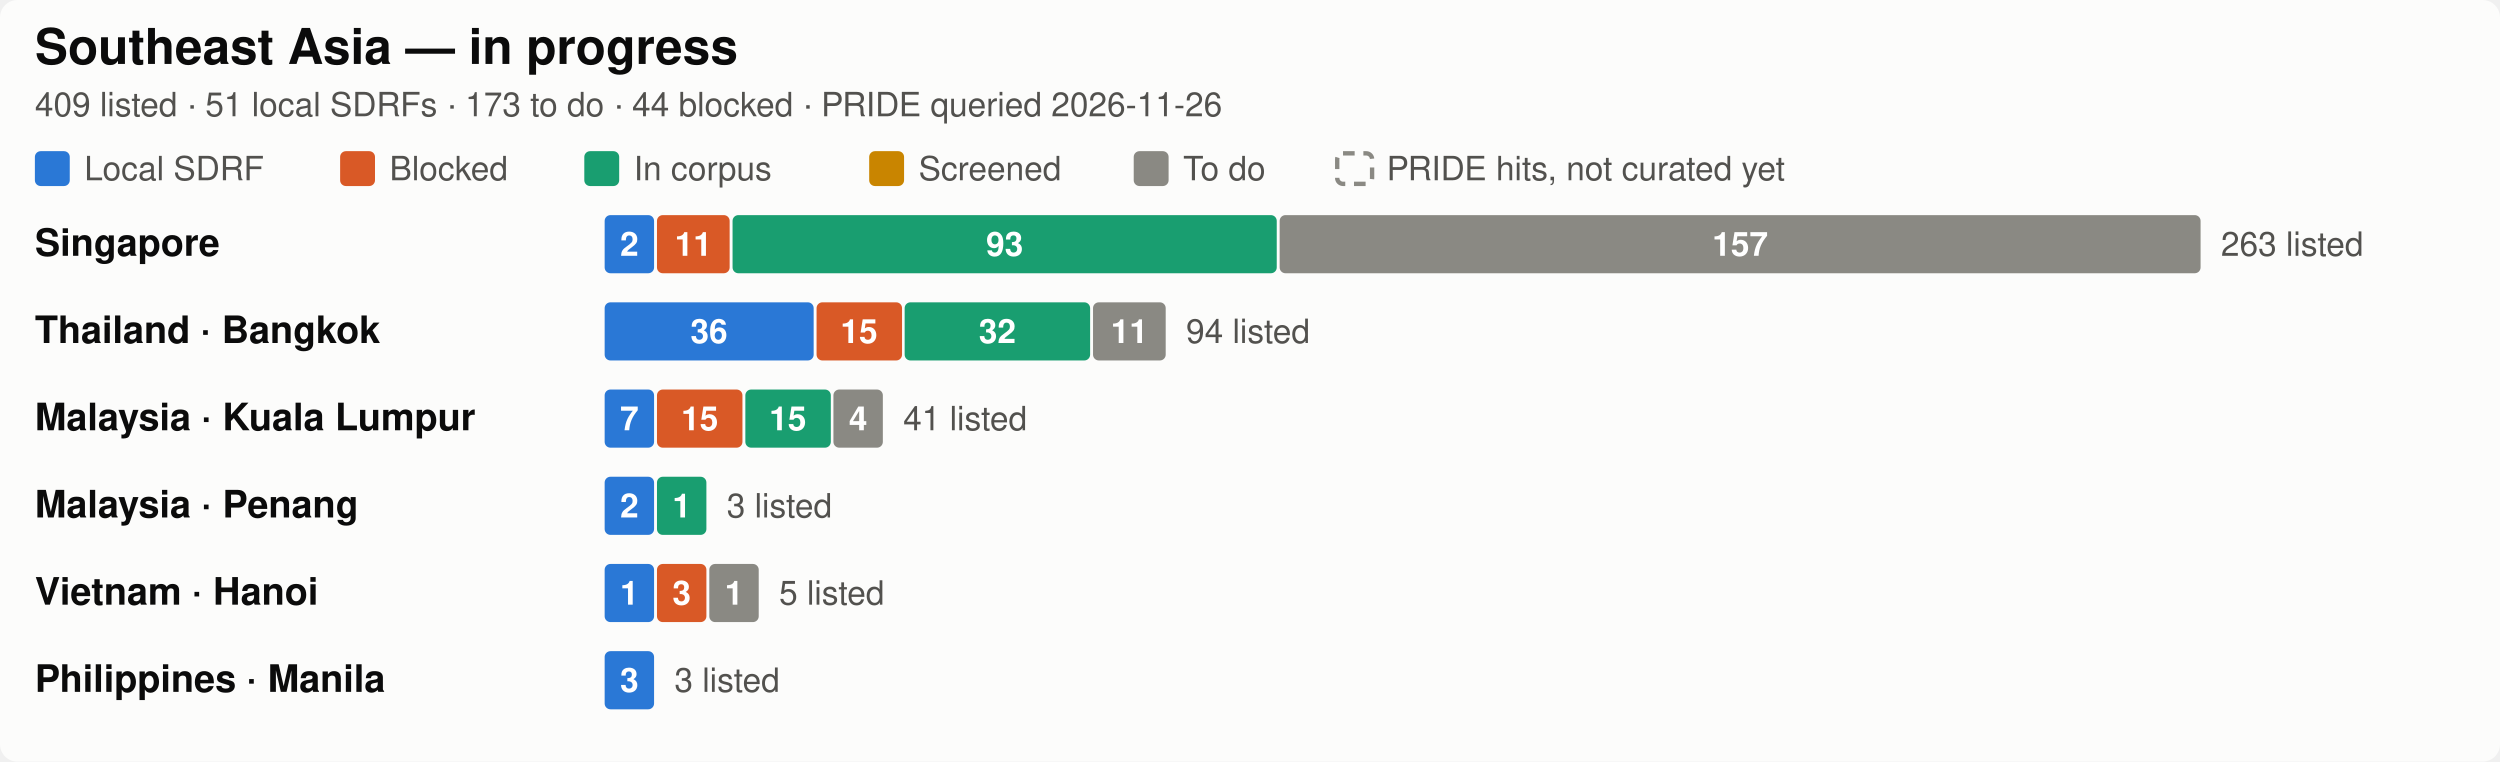
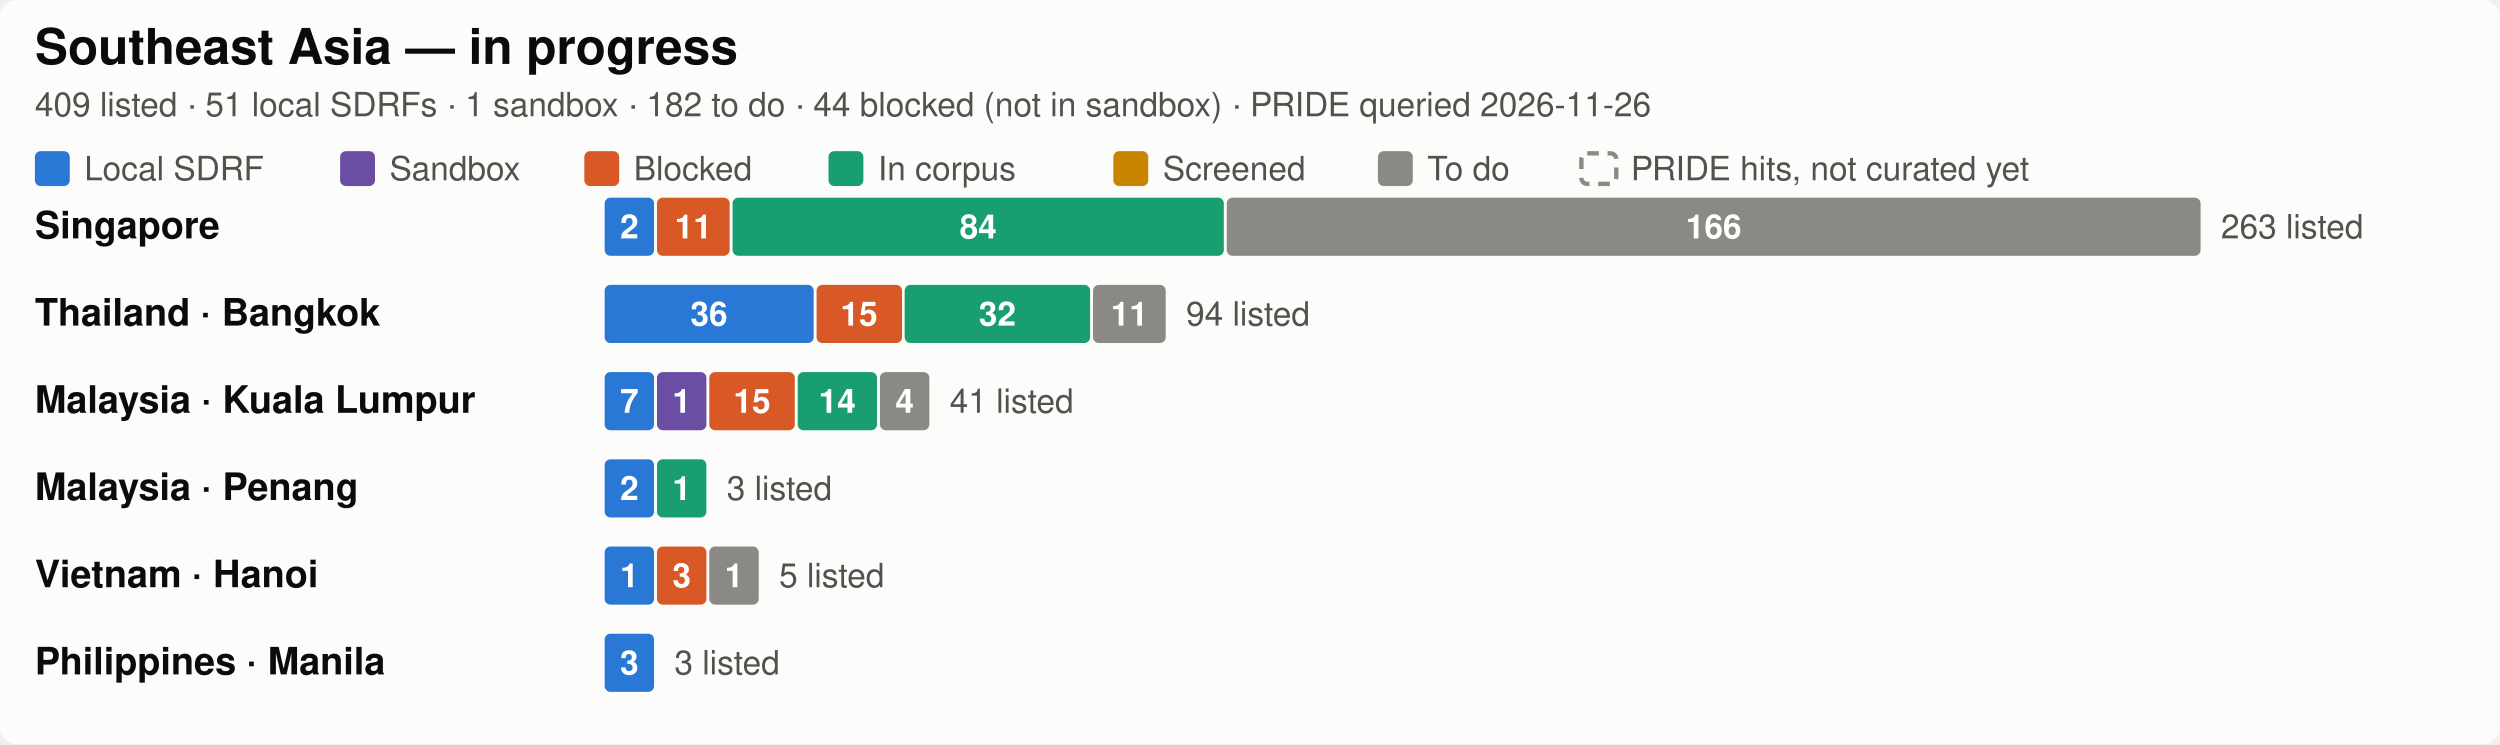
- <svg xmlns="http://www.w3.org/2000/svg" width="860" height="262" viewBox="0 0 860 262" role="img" aria-label="Southeast Asia SDRF progress by city">
+ <svg xmlns="http://www.w3.org/2000/svg" width="860" height="256.0" viewBox="0 0 860 256.0" role="img" aria-label="Southeast Asia SDRF progress by city">
  <style>
  .bg { fill: #fcfcfb; }
  .title { fill: #0b0b0b; font-size: 17px; font-weight: 600; }
  .city { fill: #0b0b0b; font-size: 13px; font-weight: 600; }
  .sub, .legend, .total, .axis { fill: #52514e; font-size: 11.5px; }
  .seg { font-size: 11.5px; font-weight: 600; fill: #ffffff; font-variant-numeric: tabular-nums; }
  .uncurated { fill: none; stroke: #8a8983; stroke-width: 1.5; stroke-dasharray: 4 3; }
  .grid { stroke: #e8e7e2; stroke-width: 1; }
  text { font-family: -apple-system, "Segoe UI", Helvetica, Arial, sans-serif; }
  .c-annotated { fill: #2a78d6; }
+   .c-sandbox { fill: #6b4ea3; }
  .c-blocked { fill: #d95926; }
  .c-in_corpus { fill: #199e70; }
  .c-screened { fill: #c98500; }
  .c-todo { fill: #8a8983; }

  @media (prefers-color-scheme: dark) {
    .bg { fill: #1a1a19; }
    .title, .city { fill: #ffffff; }
    .sub, .legend, .total, .axis { fill: #c3c2b7; }
    .uncurated { stroke: #8f8e86; }
    .grid { stroke: #3a3a37; }
    .c-annotated { fill: #3987e5; }
+     .c-sandbox { fill: #7d5fb5; }
    .c-blocked { fill: #d95926; }
    .c-in_corpus { fill: #199e70; }
    .c-screened { fill: #c98500; }
    .c-todo { fill: #6b6a65; }
  }
</style>
-   <rect class="bg" width="860" height="262" rx="6" />
+   <rect class="bg" width="860" height="256.0" rx="6" />
  <text class="title" x="12" y="22">Southeast Asia — in progress</text>
-   <text class="sub" x="12" y="40">409 listed · 51 local SDRFs · 173 to do · 44 blocked · PRIDE queried 2026-11-26</text>
-   <rect class="c-annotated" fill="#2a78d6" x="12" y="52" width="12" height="12" rx="2" />
-   <text class="legend" x="29" y="62">Local SDRF</text>
-   <rect class="c-blocked" fill="#d95926" x="117" y="52" width="12" height="12" rx="2" />
-   <text class="legend" x="134" y="62">Blocked</text>
-   <rect class="c-in_corpus" fill="#199e70" x="201" y="52" width="12" height="12" rx="2" />
-   <text class="legend" x="218" y="62">In corpus</text>
-   <rect class="c-screened" fill="#c98500" x="299" y="52" width="12" height="12" rx="2" />
-   <text class="legend" x="316" y="62">Screened</text>
-   <rect class="c-todo" fill="#8a8983" x="390" y="52" width="12" height="12" rx="2" />
-   <text class="legend" x="407" y="62">To do</text>
-   <rect class="uncurated" fill="none" stroke="#8a8983" x="460" y="52.75" width="12" height="10.5" rx="2" />
-   <text class="legend" x="477" y="62">PRIDE hits, not curated yet</text>
-   <text class="city" x="12" y="88.0">Singapore</text>
-   <rect class="c-annotated" fill="#2a78d6" x="208.0" y="74" width="17.0" height="20" rx="2" />
-   <text class="seg" x="216.5" y="88.0" text-anchor="middle">2</text>
-   <rect class="c-blocked" fill="#d95926" x="226.0" y="74" width="25.0" height="20" rx="2" />
-   <text class="seg" x="238.5" y="88.0" text-anchor="middle">11</text>
-   <rect class="c-in_corpus" fill="#199e70" x="252.0" y="74" width="187.2" height="20" rx="2" />
-   <text class="seg" x="345.6" y="88.0" text-anchor="middle">93</text>
-   <rect class="c-todo" fill="#8a8983" x="440.2" y="74" width="316.8" height="20" rx="2" />
-   <text class="seg" x="598.6" y="88.0" text-anchor="middle">157</text>
-   <text class="total" x="764.0" y="88.0">263 listed</text>
-   <text class="city" x="12" y="118.0">Thailand · Bangkok</text>
-   <rect class="c-annotated" fill="#2a78d6" x="208.0" y="104" width="71.9" height="20" rx="2" />
-   <text class="seg" x="243.9" y="118.0" text-anchor="middle">36</text>
-   <rect class="c-blocked" fill="#d95926" x="280.9" y="104" width="29.4" height="20" rx="2" />
-   <text class="seg" x="295.5" y="118.0" text-anchor="middle">15</text>
-   <rect class="c-in_corpus" fill="#199e70" x="311.2" y="104" width="63.8" height="20" rx="2" />
-   <text class="seg" x="343.1" y="118.0" text-anchor="middle">32</text>
-   <rect class="c-todo" fill="#8a8983" x="376.0" y="104" width="25.0" height="20" rx="2" />
-   <text class="seg" x="388.5" y="118.0" text-anchor="middle">11</text>
-   <text class="total" x="408.0" y="118.0">94 listed</text>
-   <text class="city" x="12" y="148.0">Malaysia · Kuala Lumpur</text>
-   <rect class="c-annotated" fill="#2a78d6" x="208.0" y="134" width="17.0" height="20" rx="2" />
-   <text class="seg" x="216.5" y="148.0" text-anchor="middle">7</text>
-   <rect class="c-blocked" fill="#d95926" x="226.0" y="134" width="29.4" height="20" rx="2" />
-   <text class="seg" x="240.7" y="148.0" text-anchor="middle">15</text>
-   <rect class="c-in_corpus" fill="#199e70" x="256.4" y="134" width="29.4" height="20" rx="2" />
-   <text class="seg" x="271.0" y="148.0" text-anchor="middle">15</text>
-   <rect class="c-todo" fill="#8a8983" x="286.7" y="134" width="17.0" height="20" rx="2" />
-   <text class="seg" x="295.2" y="148.0" text-anchor="middle">4</text>
-   <text class="total" x="310.7" y="148.0">41 listed</text>
-   <text class="city" x="12" y="178.0">Malaysia · Penang</text>
-   <rect class="c-annotated" fill="#2a78d6" x="208.0" y="164" width="17.0" height="20" rx="2" />
-   <text class="seg" x="216.5" y="178.0" text-anchor="middle">2</text>
-   <rect class="c-in_corpus" fill="#199e70" x="226.0" y="164" width="17.0" height="20" rx="2" />
-   <text class="seg" x="234.5" y="178.0" text-anchor="middle">1</text>
-   <text class="total" x="250.0" y="178.0">3 listed</text>
-   <text class="city" x="12" y="208.0">Vietnam · Hanoi</text>
-   <rect class="c-annotated" fill="#2a78d6" x="208.0" y="194" width="17.0" height="20" rx="2" />
-   <text class="seg" x="216.5" y="208.0" text-anchor="middle">1</text>
-   <rect class="c-blocked" fill="#d95926" x="226.0" y="194" width="17.0" height="20" rx="2" />
-   <text class="seg" x="234.5" y="208.0" text-anchor="middle">3</text>
-   <rect class="c-todo" fill="#8a8983" x="244.0" y="194" width="17.0" height="20" rx="2" />
-   <text class="seg" x="252.5" y="208.0" text-anchor="middle">1</text>
-   <text class="total" x="268.0" y="208.0">5 listed</text>
-   <text class="city" x="12" y="238.0">Philippines · Manila</text>
-   <rect class="c-annotated" fill="#2a78d6" x="208.0" y="224" width="17.0" height="20" rx="2" />
-   <text class="seg" x="216.5" y="238.0" text-anchor="middle">3</text>
-   <text class="total" x="232.0" y="238.0">3 listed</text>
+   <text class="sub" x="12" y="40">409 listed · 51 local SDRFs · 1 sandbox · 182 to do · 44 blocked (not in sandbox) · PRIDE queried 2026-11-26</text>
+   <rect class="c-annotated" fill="#2a78d6" x="12.0" y="52.0" width="12" height="12" rx="2" />
+   <text class="legend" x="29.0" y="62.0">Local SDRF</text>
+   <rect class="c-sandbox" fill="#6b4ea3" x="117.0" y="52.0" width="12" height="12" rx="2" />
+   <text class="legend" x="134.0" y="62.0">Sandbox</text>
+   <rect class="c-blocked" fill="#d95926" x="201.0" y="52.0" width="12" height="12" rx="2" />
+   <text class="legend" x="218.0" y="62.0">Blocked</text>
+   <rect class="c-in_corpus" fill="#199e70" x="285.0" y="52.0" width="12" height="12" rx="2" />
+   <text class="legend" x="302.0" y="62.0">In corpus</text>
+   <rect class="c-screened" fill="#c98500" x="383.0" y="52.0" width="12" height="12" rx="2" />
+   <text class="legend" x="400.0" y="62.0">Screened</text>
+   <rect class="c-todo" fill="#8a8983" x="474.0" y="52.0" width="12" height="12" rx="2" />
+   <text class="legend" x="491.0" y="62.0">To do</text>
+   <rect class="uncurated" fill="none" stroke="#8a8983" x="544.0" y="52.75" width="12" height="10.5" rx="2" />
+   <text class="legend" x="561.0" y="62.0">PRIDE hits, not curated yet</text>
+   <text class="city" x="12" y="82.0">Singapore</text>
+   <rect class="c-annotated" fill="#2a78d6" x="208.0" y="68.0" width="17.0" height="20" rx="2" />
+   <text class="seg" x="216.5" y="82.0" text-anchor="middle">2</text>
+   <rect class="c-blocked" fill="#d95926" x="226.0" y="68.0" width="25.0" height="20" rx="2" />
+   <text class="seg" x="238.5" y="82.0" text-anchor="middle">11</text>
+   <rect class="c-in_corpus" fill="#199e70" x="252.0" y="68.0" width="169.0" height="20" rx="2" />
+   <text class="seg" x="336.5" y="82.0" text-anchor="middle">84</text>
+   <rect class="c-todo" fill="#8a8983" x="422.0" y="68.0" width="335.0" height="20" rx="2" />
+   <text class="seg" x="589.5" y="82.0" text-anchor="middle">166</text>
+   <text class="total" x="764.0" y="82.0">263 listed</text>
+   <text class="city" x="12" y="112.0">Thailand · Bangkok</text>
+   <rect class="c-annotated" fill="#2a78d6" x="208.0" y="98.0" width="71.9" height="20" rx="2" />
+   <text class="seg" x="243.9" y="112.0" text-anchor="middle">36</text>
+   <rect class="c-blocked" fill="#d95926" x="280.9" y="98.0" width="29.4" height="20" rx="2" />
+   <text class="seg" x="295.5" y="112.0" text-anchor="middle">15</text>
+   <rect class="c-in_corpus" fill="#199e70" x="311.2" y="98.0" width="63.8" height="20" rx="2" />
+   <text class="seg" x="343.1" y="112.0" text-anchor="middle">32</text>
+   <rect class="c-todo" fill="#8a8983" x="376.0" y="98.0" width="25.0" height="20" rx="2" />
+   <text class="seg" x="388.5" y="112.0" text-anchor="middle">11</text>
+   <text class="total" x="408.0" y="112.0">94 listed</text>
+   <text class="city" x="12" y="142.0">Malaysia · Kuala Lumpur</text>
+   <rect class="c-annotated" fill="#2a78d6" x="208.0" y="128.0" width="17.0" height="20" rx="2" />
+   <text class="seg" x="216.5" y="142.0" text-anchor="middle">7</text>
+   <rect class="c-sandbox" fill="#6b4ea3" x="226.0" y="128.0" width="17.0" height="20" rx="2" />
+   <text class="seg" x="234.5" y="142.0" text-anchor="middle">1</text>
+   <rect class="c-blocked" fill="#d95926" x="244.0" y="128.0" width="29.4" height="20" rx="2" />
+   <text class="seg" x="258.7" y="142.0" text-anchor="middle">15</text>
+   <rect class="c-in_corpus" fill="#199e70" x="274.4" y="128.0" width="27.3" height="20" rx="2" />
+   <text class="seg" x="288.0" y="142.0" text-anchor="middle">14</text>
+   <rect class="c-todo" fill="#8a8983" x="302.7" y="128.0" width="17.0" height="20" rx="2" />
+   <text class="seg" x="311.2" y="142.0" text-anchor="middle">4</text>
+   <text class="total" x="326.7" y="142.0">41 listed</text>
+   <text class="city" x="12" y="172.0">Malaysia · Penang</text>
+   <rect class="c-annotated" fill="#2a78d6" x="208.0" y="158.0" width="17.0" height="20" rx="2" />
+   <text class="seg" x="216.5" y="172.0" text-anchor="middle">2</text>
+   <rect class="c-in_corpus" fill="#199e70" x="226.0" y="158.0" width="17.0" height="20" rx="2" />
+   <text class="seg" x="234.5" y="172.0" text-anchor="middle">1</text>
+   <text class="total" x="250.0" y="172.0">3 listed</text>
+   <text class="city" x="12" y="202.0">Vietnam · Hanoi</text>
+   <rect class="c-annotated" fill="#2a78d6" x="208.0" y="188.0" width="17.0" height="20" rx="2" />
+   <text class="seg" x="216.5" y="202.0" text-anchor="middle">1</text>
+   <rect class="c-blocked" fill="#d95926" x="226.0" y="188.0" width="17.0" height="20" rx="2" />
+   <text class="seg" x="234.5" y="202.0" text-anchor="middle">3</text>
+   <rect class="c-todo" fill="#8a8983" x="244.0" y="188.0" width="17.0" height="20" rx="2" />
+   <text class="seg" x="252.5" y="202.0" text-anchor="middle">1</text>
+   <text class="total" x="268.0" y="202.0">5 listed</text>
+   <text class="city" x="12" y="232.0">Philippines · Manila</text>
+   <rect class="c-annotated" fill="#2a78d6" x="208.0" y="218.0" width="17.0" height="20" rx="2" />
+   <text class="seg" x="216.5" y="232.0" text-anchor="middle">3</text>
+   <text class="total" x="232.0" y="232.0">3 listed</text>
</svg>
